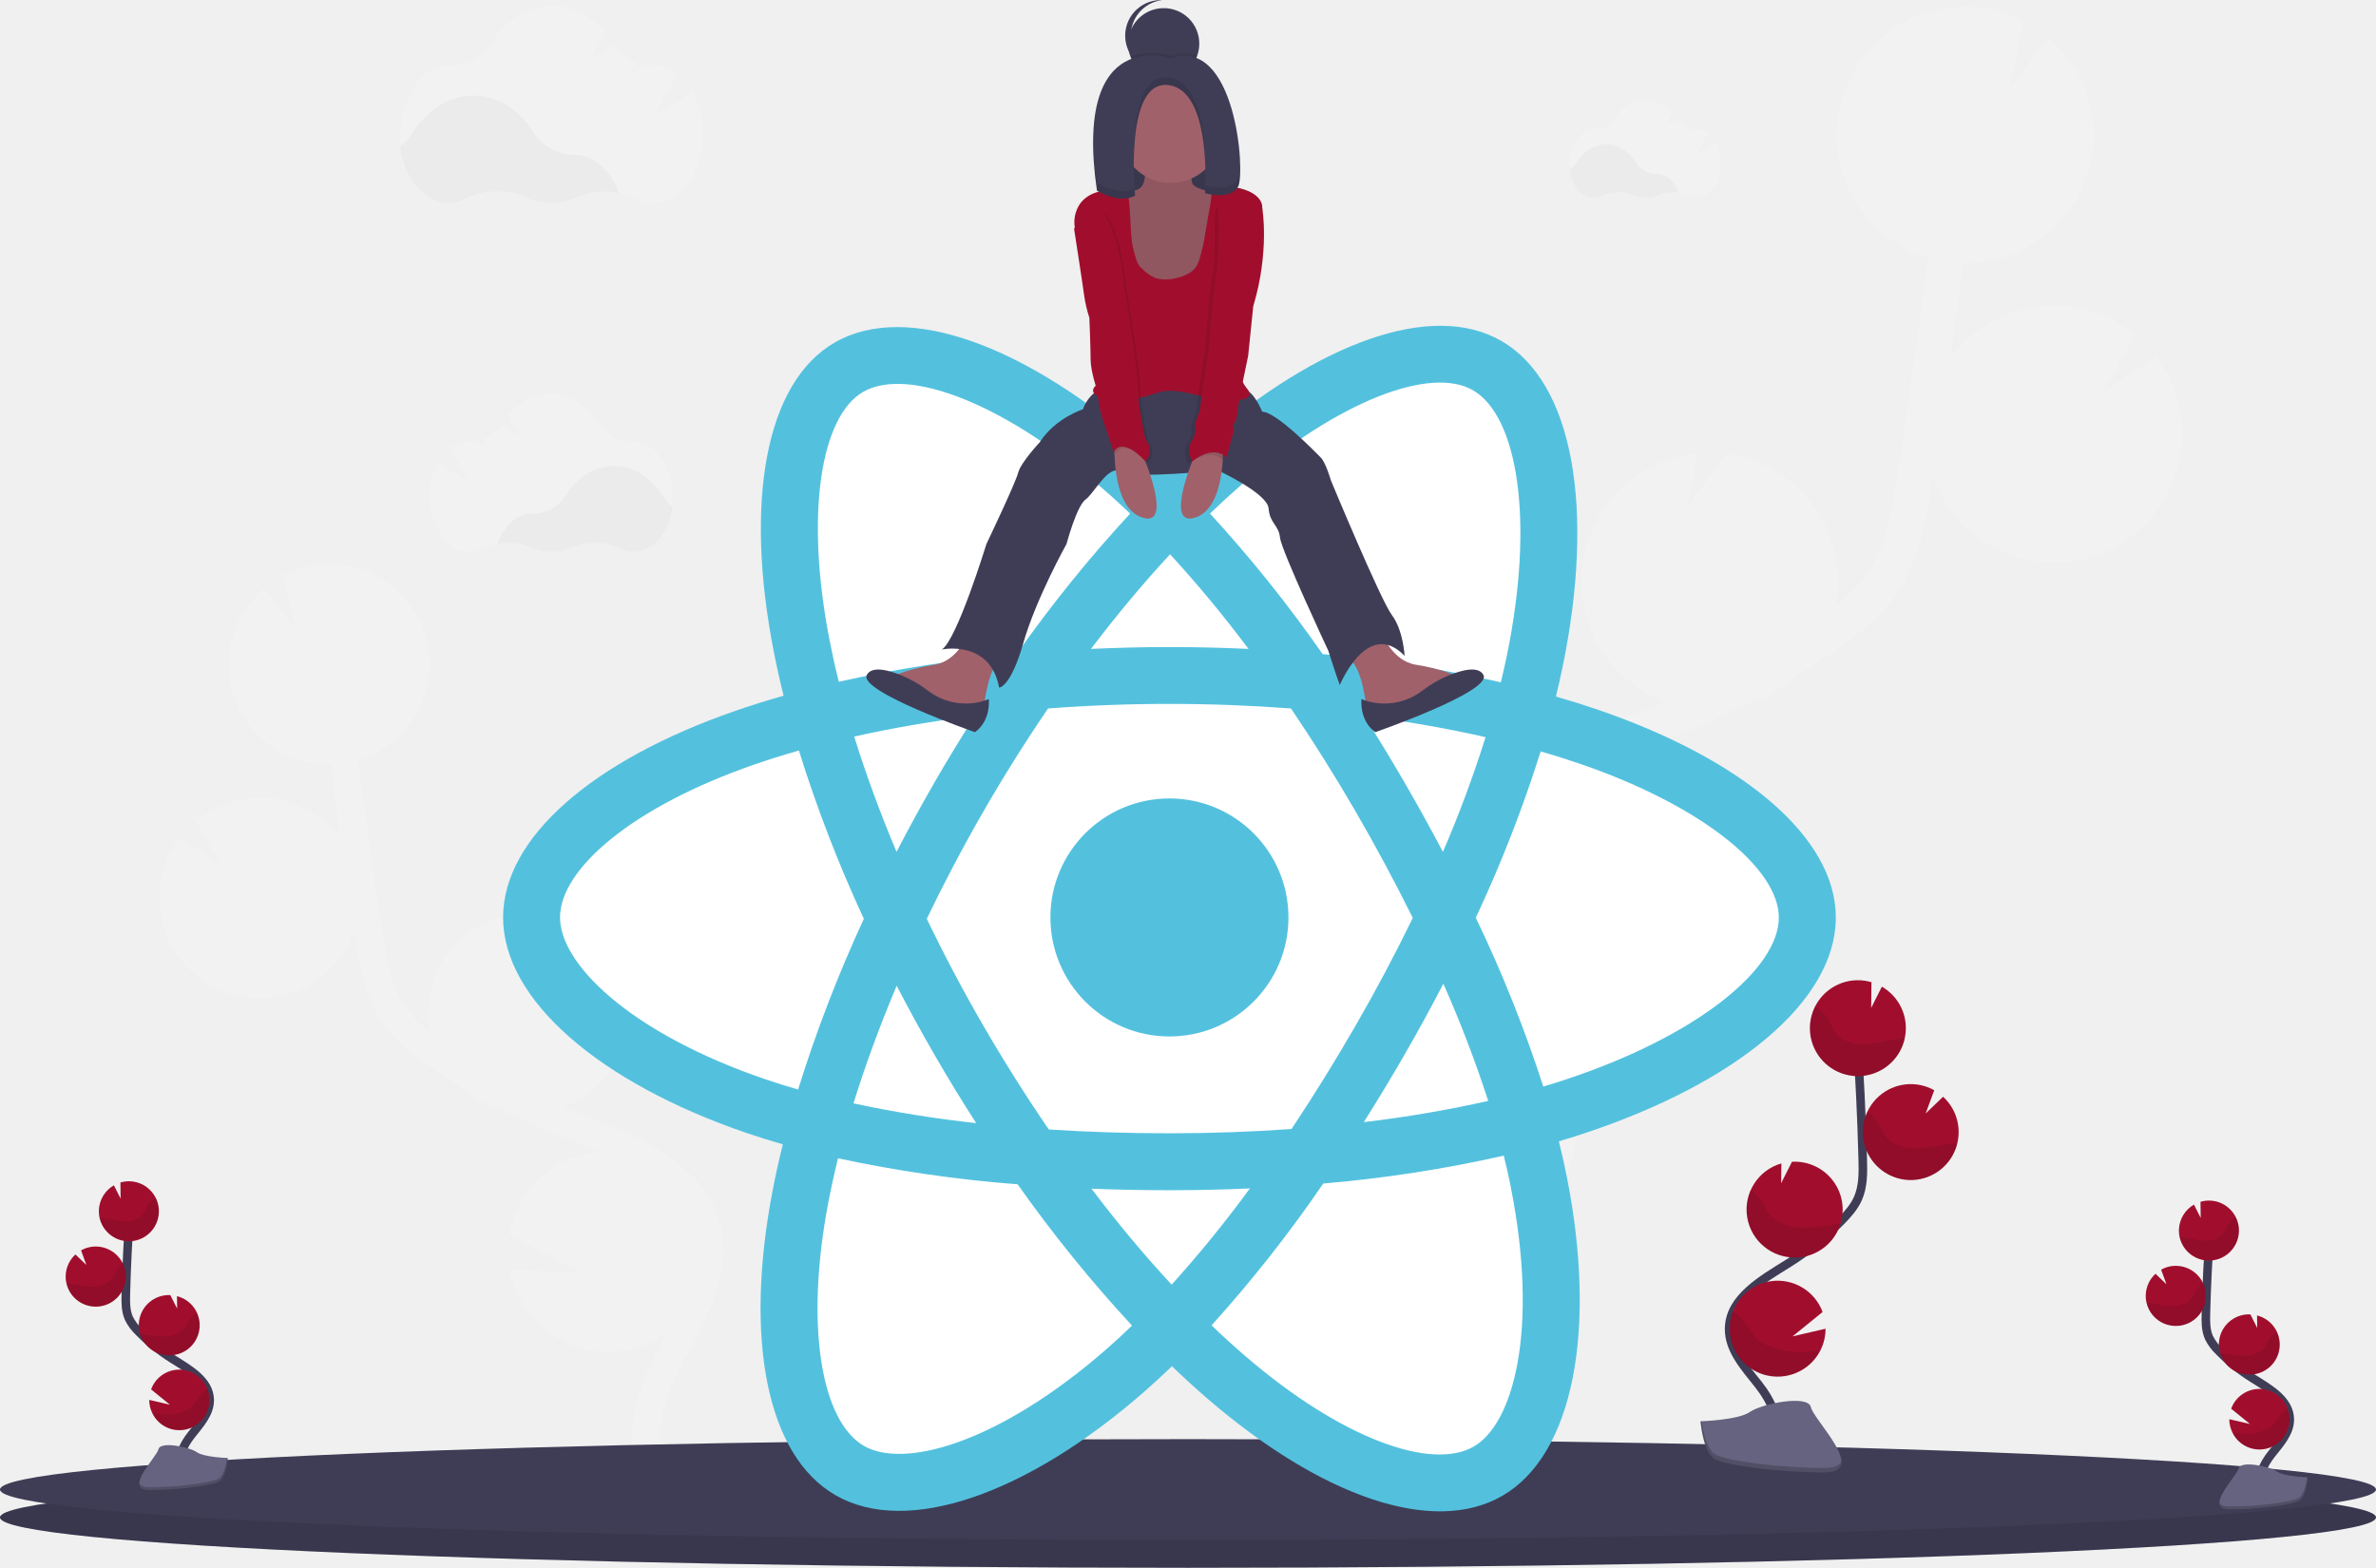
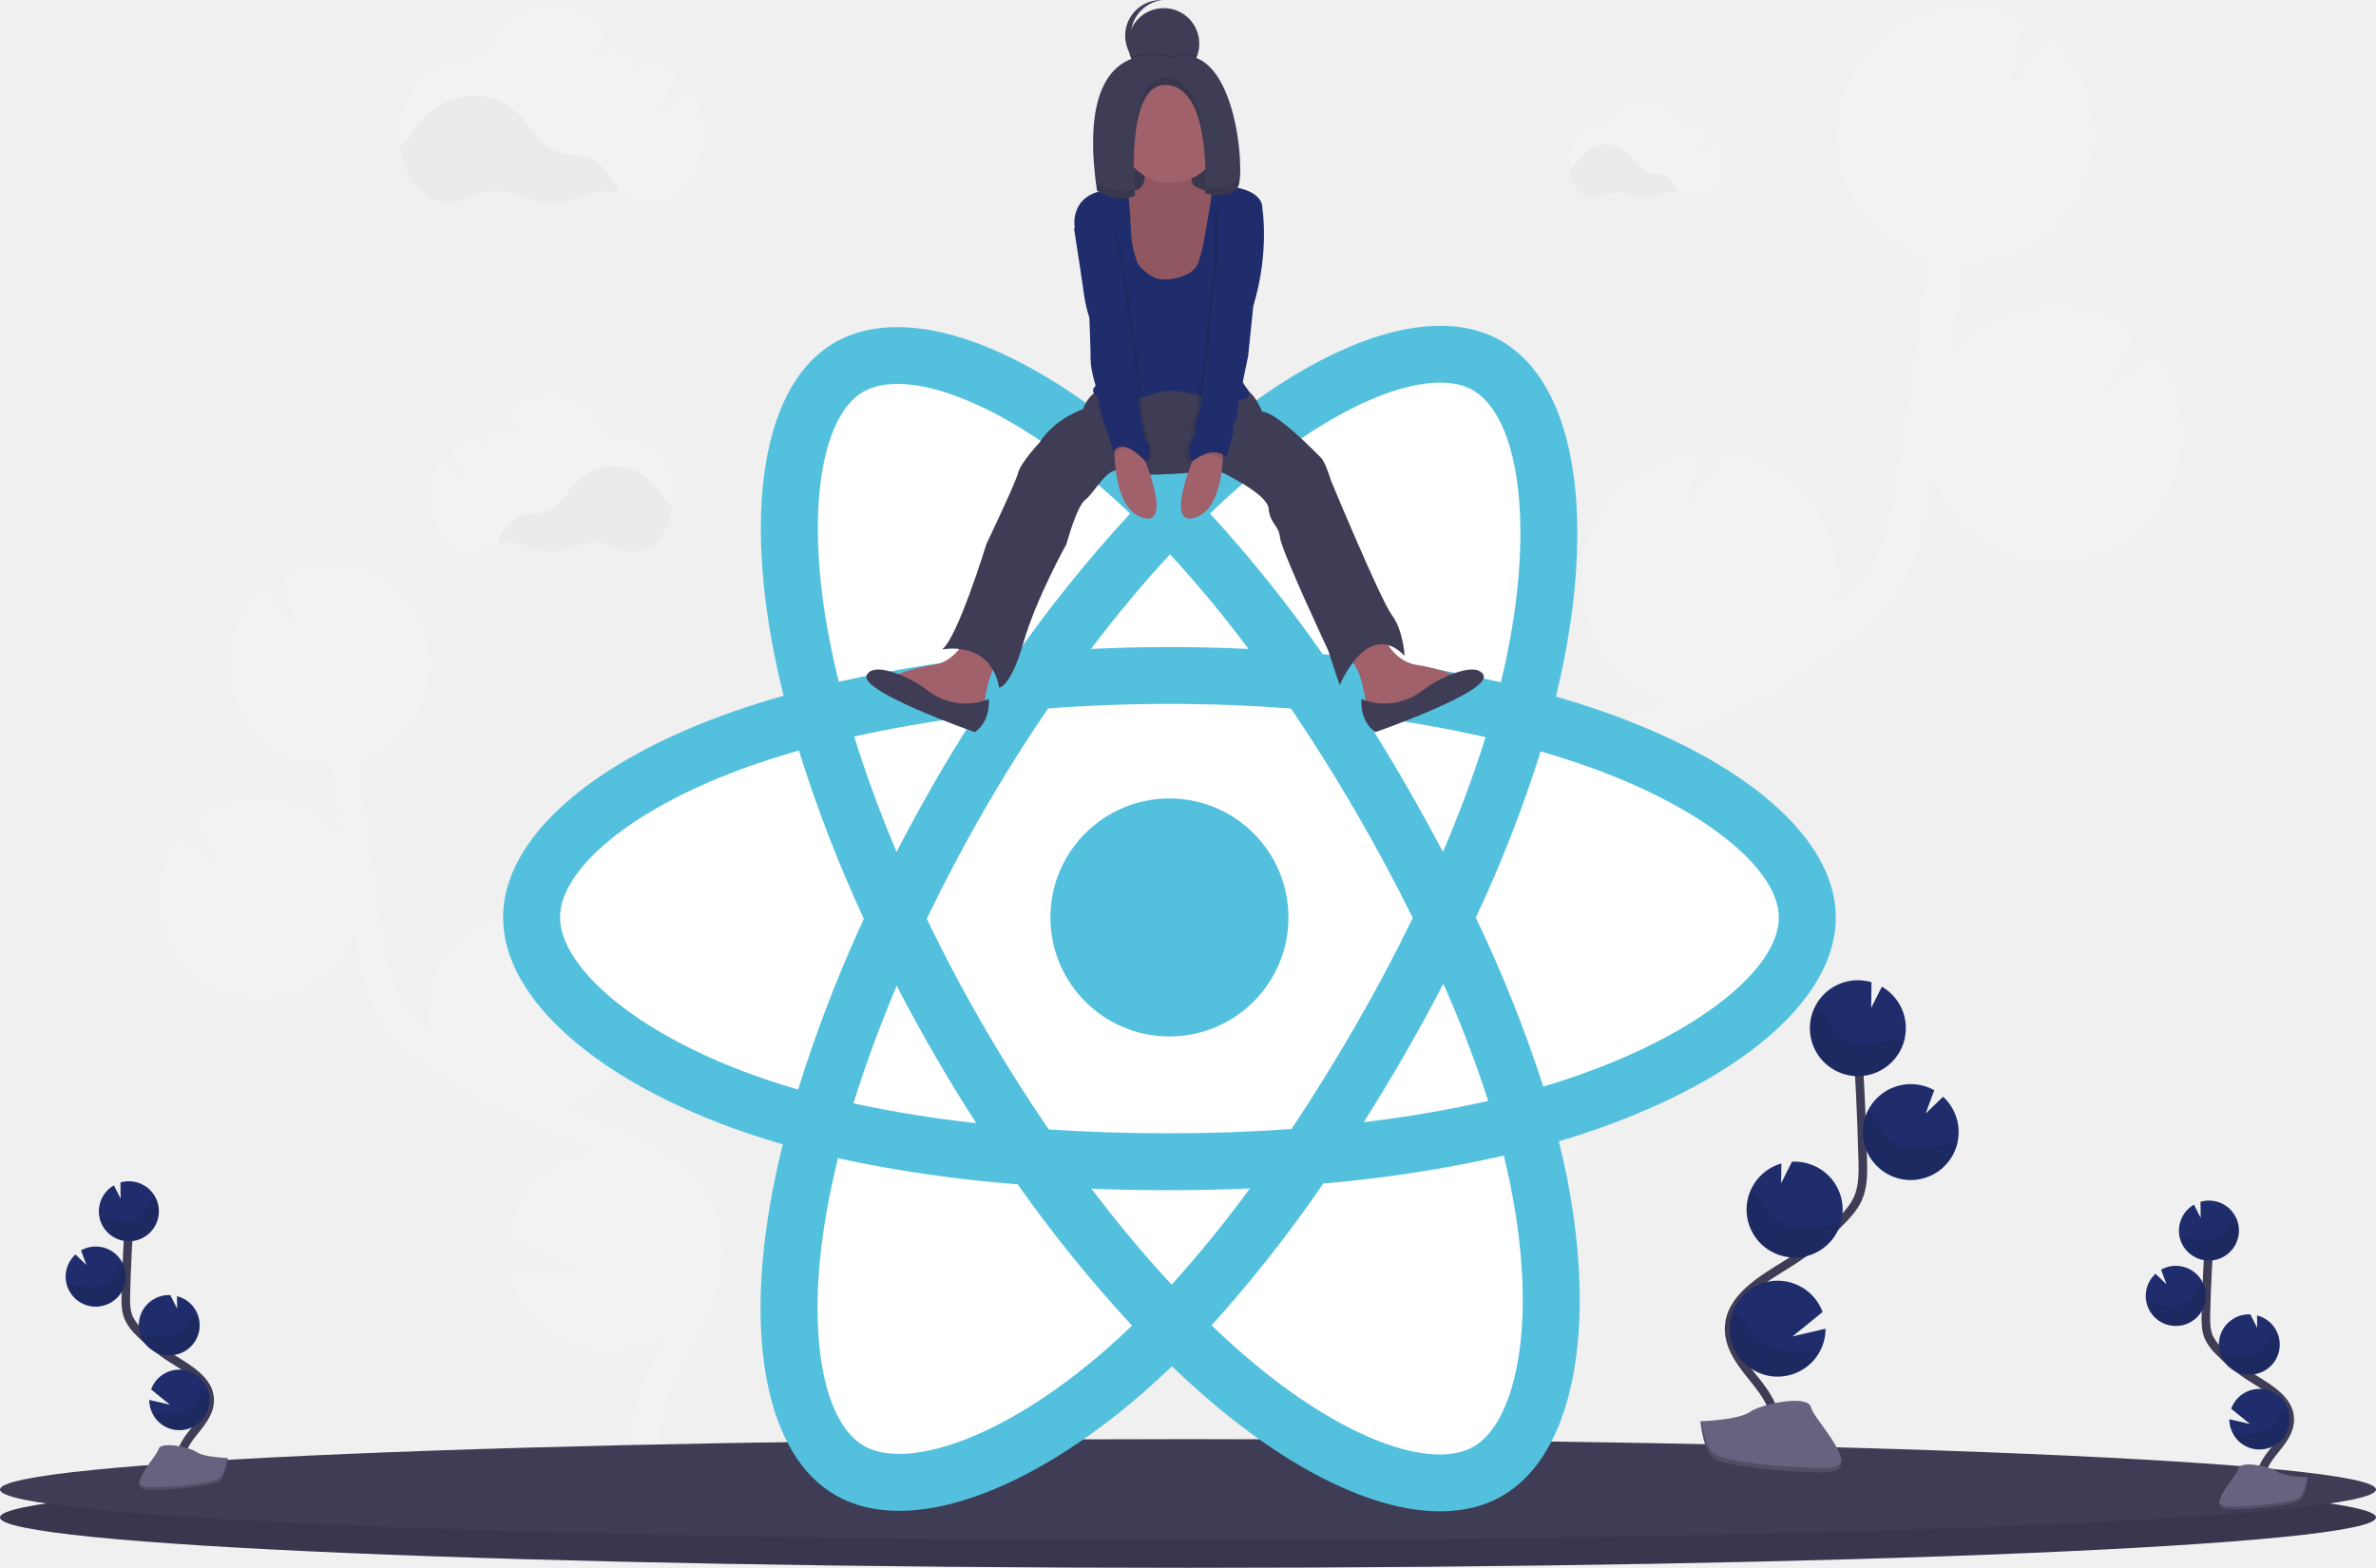
<svg xmlns="http://www.w3.org/2000/svg" id="a75d69e6-d07c-4db3-9c83-72b2470e5561" data-name="Layer 1" width="1108" height="731.18" viewBox="0 0 1108 731.18">
  <path d="M813.68,415.2l6.89-2.7c.66-.26,1.31-.54,2-.81a59.85,59.85,0,0,1,15.28-115.77l-4.8,24.2,18.22-23.92.16,0a59.87,59.87,0,0,1,51.16,67.45c-.15,1.13-.39,2.23-.6,3.34,5.61-4.43,10.87-9.32,14.81-15,8-11.54,10.71-25.76,13.47-43.17,5.47-34.48,10.4-69.34,14.84-104.18a59.83,59.83,0,0,1-42-65.36c.25-1.82.6-3.59,1-5.34.1-.44.2-.88.31-1.31.43-1.69.91-3.35,1.47-5,.09-.27.21-.52.3-.78.5-1.37,1-2.72,1.65-4,.22-.5.44-1,.67-1.47.69-1.43,1.42-2.83,2.22-4.19.27-.45.56-.88.83-1.33.62-1,1.27-2,1.94-2.93.36-.5.71-1,1.08-1.49l.27-.39,0,0a59.81,59.81,0,0,1,74.64-17l-6.24,31.49,18-23.64a59.5,59.5,0,0,1,16.32,68.62h.07c-.17.4-.38.78-.55,1.18-.33.74-.67,1.47-1,2.2-.46.93-1,1.84-1.45,2.74-.38.68-.75,1.36-1.16,2-.59,1-1.23,1.9-1.87,2.83-.38.54-.73,1.1-1.12,1.63-1,1.39-2.12,2.72-3.26,4-.4.45-.83.86-1.25,1.3-.81.86-1.62,1.71-2.48,2.52-.53.5-1.09,1-1.64,1.46-.79.7-1.6,1.38-2.43,2-.59.47-1.19.92-1.79,1.36-.87.63-1.75,1.22-2.64,1.81-.6.39-1.2.78-1.81,1.15-1,.61-2.05,1.17-3.1,1.72-.53.27-1,.57-1.59.83-1.58.77-3.2,1.48-4.85,2.11-.31.12-.64.21-.95.32-1.38.5-2.77,1-4.18,1.35-.61.17-1.23.31-1.85.46-1.15.28-2.31.54-3.48.76q-1,.18-2.07.33c-1.15.17-2.31.3-3.48.4-.69.06-1.37.12-2.07.16-1.26.06-2.53.07-3.8.06a2.08,2.08,0,0,0-.25,0q-2.82,22-5.92,44A59.82,59.82,0,0,1,1042,240.88l-15.68,26.58,25.21-16.59a59.68,59.68,0,0,1,11.5,44.16,58.76,58.76,0,0,1-4.5,15.94,59.83,59.83,0,0,1-111.19-4c-.23,1.48-.45,3-.68,4.46-2.44,15.35-5.47,34.46-16.23,50-7.29,10.56-17.33,18.36-27.09,25.22q-9.52,6.7-19.48,12.77a59.85,59.85,0,0,1-24.53,13.74q-16,8.19-32.69,14.81l-6.95,2.72c-6.25,2.44-12.65,4.94-19,7.6,1,.09,2,.17,3,.3a59.9,59.9,0,0,1,50.86,49.05l-42.31,23.11,42.18-1.89A59.16,59.16,0,0,1,843,534.54a59.87,59.87,0,0,1-82.7,11.74l2.1,3.91c1.4,2.58,2.78,5.15,4.12,7.7,18.33,34.74,19.66,64.74,3.75,84.49l-13-10.45c15.49-19.22,3.2-49.77-5.5-66.27-1.32-2.5-2.68-5-4-7.56C736,536.27,722.65,511.53,728,485.2,736,445.5,779.05,428.7,813.68,415.2Z" transform="translate(-46 -84.41)" fill="#f2f2f2" />
  <path d="M315.6,603.42l-5.38-2.11c-.52-.2-1-.43-1.54-.63a46.75,46.75,0,0,0-11.94-90.42l3.75,18.9-14.22-18.68h-.13a46.76,46.76,0,0,0-40,52.68c.12.89.31,1.74.47,2.61a55.84,55.84,0,0,1-11.56-11.73c-6.23-9-8.37-20.12-10.53-33.71C220.29,493.4,216.45,466.18,213,439a46.72,46.72,0,0,0,32.77-51.05c-.2-1.42-.47-2.8-.79-4.17l-.24-1c-.34-1.32-.71-2.62-1.15-3.88-.07-.21-.16-.41-.24-.61-.39-1.07-.82-2.12-1.28-3.15-.18-.38-.35-.77-.53-1.15-.54-1.11-1.11-2.2-1.73-3.26-.21-.36-.44-.7-.65-1-.49-.78-1-1.55-1.52-2.29-.28-.39-.55-.79-.84-1.17l-.21-.3h0a46.76,46.76,0,0,0-58.29-13.32l4.88,24.6-14.07-18.46a46.48,46.48,0,0,0-12.75,53.59h-.05c.13.31.29.61.43.92.26.58.52,1.15.8,1.72q.54,1.08,1.14,2.13c.29.54.58,1.07.9,1.59.46.75,1,1.48,1.46,2.21.3.42.57.86.88,1.27.8,1.08,1.65,2.12,2.54,3.13.31.35.65.67,1,1,.63.67,1.27,1.33,1.94,2,.41.4.85.77,1.28,1.14q.93.83,1.89,1.59c.46.36.93.71,1.4,1.06.68.49,1.37,1,2.06,1.41.47.31.94.61,1.42.9.79.48,1.6.91,2.42,1.34.42.22.82.45,1.24.66,1.24.6,2.5,1.15,3.79,1.64.24.1.5.16.74.25,1.07.39,2.16.75,3.27,1.06.47.13,1,.24,1.44.35.9.22,1.8.43,2.72.6l1.61.26c.9.13,1.81.23,2.72.31.54.05,1.07.09,1.62.12,1,.05,2,.06,3,.05h.19q2.2,17.22,4.62,34.41a46.71,46.71,0,0,0-67.48-8.14L149.49,488l-19.68-12.95a46.57,46.57,0,0,0-9,34.49A45.8,45.8,0,0,0,124.34,522a46.73,46.73,0,0,0,86.84-3.12c.18,1.15.35,2.32.53,3.48,1.9,12,4.27,26.92,12.67,39.08,5.7,8.24,13.54,14.33,21.16,19.69q7.44,5.24,15.21,10a46.88,46.88,0,0,0,19.16,10.74c8.32,4.26,16.84,8.14,25.54,11.56l5.42,2.13c4.88,1.9,9.88,3.85,14.81,5.93-.78.07-1.57.13-2.36.24A46.77,46.77,0,0,0,283.6,660l33,18-32.94-1.47a46.78,46.78,0,0,0,73.57,29.2c-.55,1-1.09,2-1.64,3.05-1.09,2-2.17,4-3.22,6-14.31,27.13-15.35,50.57-2.92,66l10.13-8.16c-12.1-15-2.5-38.87,4.3-51.76,1-1.95,2.09-3.92,3.16-5.9,9.19-17,19.61-36.37,15.46-56.94C376.29,627.08,342.64,614,315.6,603.42Z" transform="translate(-46 -84.41)" fill="#f2f2f2" />
  <ellipse cx="554" cy="707.68" rx="554" ry="23.5" fill="#3f3d56" />
  <ellipse cx="554" cy="707.68" rx="554" ry="23.5" opacity="0.1" />
  <ellipse cx="554" cy="694.68" rx="554" ry="23.5" fill="#3f3d56" />
  <path d="M131,770.73c-3-5.51.4-12.26,4.28-17.18s8.61-10,8.51-16.29c-.14-9-9.7-14.31-17.33-19.08a84.78,84.78,0,0,1-15.56-12.51,23,23,0,0,1-4.78-6.4c-1.58-3.52-1.53-7.52-1.43-11.38q.5-19.26,1.9-38.48" transform="translate(-46 -84.41)" fill="none" stroke="#3f3d56" stroke-miterlimit="10" stroke-width="4" />
-   <path d="M92.11,648.7a14,14,0,0,1,7-11.49l3.14,6.21-.09-7.52a13.86,13.86,0,0,1,4.62-.56A14,14,0,1,1,92.11,648.7Z" transform="translate(-46 -84.41)" fill="#a10e2d" />
-   <path d="M117.14,743.7a14,14,0,0,0,26.5-5.76,13.82,13.82,0,0,0-.91-5.69,14,14,0,0,0-26.27.15l8.77,7.13-9.64-2.24A13.89,13.89,0,0,0,117.14,743.7Z" transform="translate(-46 -84.41)" fill="#a10e2d" />
-   <path d="M124.07,716.45a14,14,0,0,0,4.46-27.54l.07,5.79-3.18-6.29h0a14,14,0,0,0-1.31,28.05Z" transform="translate(-46 -84.41)" fill="#a10e2d" />
-   <path d="M90,693.78a14,14,0,0,0,1.32-28,13.88,13.88,0,0,0-7.52,1.78l2.48,6.8-5.11-4.9a14,14,0,0,0-4.53,9.69A13.33,13.33,0,0,0,77,683,14,14,0,0,0,90,693.78Z" transform="translate(-46 -84.41)" fill="#a10e2d" />
+   <path d="M92.11,648.7a14,14,0,0,1,7-11.49l3.14,6.21-.09-7.52a13.86,13.86,0,0,1,4.62-.56A14,14,0,1,1,92.11,648.7Z" transform="translate(-46 -84.41)" fill="#202d6c" />
+   <path d="M117.14,743.7a14,14,0,0,0,26.5-5.76,13.82,13.82,0,0,0-.91-5.69,14,14,0,0,0-26.27.15l8.77,7.13-9.64-2.24A13.89,13.89,0,0,0,117.14,743.7Z" transform="translate(-46 -84.41)" fill="#202d6c" />
+   <path d="M124.07,716.45a14,14,0,0,0,4.46-27.54l.07,5.79-3.18-6.29h0a14,14,0,0,0-1.31,28.05Z" transform="translate(-46 -84.41)" fill="#202d6c" />
+   <path d="M90,693.78a14,14,0,0,0,1.32-28,13.88,13.88,0,0,0-7.52,1.78l2.48,6.8-5.11-4.9a14,14,0,0,0-4.53,9.69A13.33,13.33,0,0,0,77,683,14,14,0,0,0,90,693.78Z" transform="translate(-46 -84.41)" fill="#202d6c" />
  <path d="M94,652.44c3.24.36,6.39,1.37,9.64,1.57s6.82-.58,8.88-3.1c1.11-1.37,1.66-3.09,2.59-4.57a10.08,10.08,0,0,1,3.54-3.33,14,14,0,1,1-26.24,9.32C92.94,652.35,93.47,652.39,94,652.44Z" transform="translate(-46 -84.41)" opacity="0.1" />
  <path d="M90,693.78a14,14,0,0,0,13.35-20,10.4,10.4,0,0,0-2.82,2.83c-1,1.51-1.61,3.25-2.78,4.64-2.19,2.57-5.92,3.41-9.31,3.25s-6.66-1.11-10-1.42c-.47,0-.94-.08-1.41-.09A14,14,0,0,0,90,693.78Z" transform="translate(-46 -84.41)" opacity="0.1" />
  <path d="M124.07,716.45a14,14,0,0,0,13.47-19.76,11.36,11.36,0,0,0-3,2.85c-1.09,1.54-1.77,3.31-3,4.73-2.36,2.64-6.34,3.57-9.93,3.48s-6.82-.93-10.28-1.19A14,14,0,0,0,124.07,716.45Z" transform="translate(-46 -84.41)" opacity="0.1" />
  <path d="M117.14,743.7a14,14,0,0,0,26.5-5.76,13.82,13.82,0,0,0-.91-5.69,14,14,0,0,0-3.08,2.74c-1.34,1.63-2.21,3.47-3.76,5-2.87,2.82-7.5,4-11.62,4.09A62.35,62.35,0,0,1,117.14,743.7Z" transform="translate(-46 -84.41)" opacity="0.1" />
  <path d="M152.19,764.39s-11.08-.34-14.41-2.72-17-5.22-17.87-1.4-16.65,19-4.14,19.06,29.06-2,32.39-4S152.19,764.39,152.19,764.39Z" transform="translate(-46 -84.41)" fill="#656380" />
  <path d="M115.54,778c12.51.1,29.06-2,32.4-4,2.53-1.54,3.54-7.09,3.88-9.65l.37,0s-.7,8.93-4,11-19.89,4.08-32.39,4c-3.61,0-4.86-1.31-4.79-3.22C111.48,777.26,112.86,778,115.54,778Z" transform="translate(-46 -84.41)" opacity="0.2" />
  <path d="M1101,779.73c-3-5.51.4-12.26,4.28-17.18s8.61-10,8.51-16.29c-.14-9-9.7-14.31-17.33-19.08a84.78,84.78,0,0,1-15.56-12.51,23,23,0,0,1-4.78-6.4c-1.58-3.52-1.53-7.52-1.43-11.38q.49-19.26,1.9-38.48" transform="translate(-46 -84.41)" fill="none" stroke="#3f3d56" stroke-miterlimit="10" stroke-width="4" />
-   <path d="M1062.11,657.7a14,14,0,0,1,7-11.49l3.14,6.21-.09-7.52a13.86,13.86,0,0,1,4.62-.56,14,14,0,1,1-14.68,13.36Z" transform="translate(-46 -84.41)" fill="#a10e2d" />
-   <path d="M1087.14,752.7a14,14,0,0,0,26.5-5.76,13.82,13.82,0,0,0-.91-5.69,14,14,0,0,0-26.27.15l8.77,7.13-9.64-2.24A13.89,13.89,0,0,0,1087.14,752.7Z" transform="translate(-46 -84.41)" fill="#a10e2d" />
-   <path d="M1094.07,725.45a14,14,0,0,0,4.46-27.54l.07,5.79-3.18-6.29h0a14,14,0,0,0-1.31,28.05Z" transform="translate(-46 -84.41)" fill="#a10e2d" />
-   <path d="M1060,702.78a14,14,0,0,0,1.32-28,13.88,13.88,0,0,0-7.52,1.78l2.48,6.8-5.11-4.9a14,14,0,0,0-4.53,9.69A13.33,13.33,0,0,0,1047,692,14,14,0,0,0,1060,702.78Z" transform="translate(-46 -84.41)" fill="#a10e2d" />
+   <path d="M1062.11,657.7a14,14,0,0,1,7-11.49l3.14,6.21-.09-7.52a13.86,13.86,0,0,1,4.62-.56,14,14,0,1,1-14.68,13.36Z" transform="translate(-46 -84.41)" fill="#202d6c" />
+   <path d="M1087.14,752.7a14,14,0,0,0,26.5-5.76,13.82,13.82,0,0,0-.91-5.69,14,14,0,0,0-26.27.15l8.77,7.13-9.64-2.24A13.89,13.89,0,0,0,1087.14,752.7Z" transform="translate(-46 -84.41)" fill="#202d6c" />
+   <path d="M1094.07,725.45a14,14,0,0,0,4.46-27.54l.07,5.79-3.18-6.29h0a14,14,0,0,0-1.31,28.05Z" transform="translate(-46 -84.41)" fill="#202d6c" />
+   <path d="M1060,702.78a14,14,0,0,0,1.32-28,13.88,13.88,0,0,0-7.52,1.78l2.48,6.8-5.11-4.9a14,14,0,0,0-4.53,9.69A13.33,13.33,0,0,0,1047,692,14,14,0,0,0,1060,702.78Z" transform="translate(-46 -84.41)" fill="#202d6c" />
  <path d="M1064,661.44c3.24.36,6.39,1.37,9.64,1.57s6.82-.58,8.88-3.1c1.11-1.37,1.66-3.09,2.59-4.57a10.08,10.08,0,0,1,3.54-3.33,14,14,0,1,1-26.24,9.32C1062.94,661.35,1063.47,661.39,1064,661.44Z" transform="translate(-46 -84.41)" opacity="0.1" />
  <path d="M1060,702.78a14,14,0,0,0,13.35-20,10.4,10.4,0,0,0-2.82,2.83c-1,1.51-1.61,3.25-2.78,4.64-2.19,2.57-5.92,3.41-9.31,3.25s-6.66-1.11-10-1.42c-.47,0-.94-.08-1.41-.09A14,14,0,0,0,1060,702.78Z" transform="translate(-46 -84.41)" opacity="0.1" />
  <path d="M1094.07,725.45a14,14,0,0,0,13.47-19.76,11.36,11.36,0,0,0-3,2.85c-1.09,1.54-1.77,3.31-3,4.73-2.36,2.64-6.34,3.57-9.93,3.48s-6.82-.93-10.28-1.19A14,14,0,0,0,1094.07,725.45Z" transform="translate(-46 -84.41)" opacity="0.1" />
  <path d="M1087.14,752.7a14,14,0,0,0,26.5-5.76,13.82,13.82,0,0,0-.91-5.69,14,14,0,0,0-3.08,2.74c-1.34,1.63-2.21,3.47-3.76,5-2.87,2.82-7.5,4-11.62,4.09A62.35,62.35,0,0,1,1087.14,752.7Z" transform="translate(-46 -84.41)" opacity="0.1" />
  <path d="M1122.19,773.39s-11.08-.34-14.41-2.72-17-5.22-17.87-1.4-16.65,19-4.14,19.06,29.06-2,32.39-4S1122.19,773.39,1122.19,773.39Z" transform="translate(-46 -84.41)" fill="#656380" />
  <path d="M1085.54,787c12.51.1,29.06-2,32.4-4,2.53-1.54,3.54-7.09,3.88-9.65l.37,0s-.7,8.93-4,11-19.89,4.08-32.39,4c-3.61,0-4.86-1.31-4.79-3.22C1081.48,786.26,1082.86,787,1085.54,787Z" transform="translate(-46 -84.41)" opacity="0.2" />
  <path d="M791.57,415.56q-9.92-3.4-20-6.3,1.66-6.79,3.09-13.65c15.14-73.51,5.24-132.73-28.57-152.22-32.42-18.7-85.44.8-139,47.39q-7.92,6.92-15.47,14.2-5.07-4.85-10.3-9.51C525.21,245.64,469,224.65,435.18,244.2c-32.39,18.75-42,74.42-28.35,144.09q2,10.35,4.59,20.58c-7.95,2.26-15.64,4.67-23,7.24C322.63,439,280.61,475,280.61,512.29c0,38.51,45.11,77.14,113.64,100.56q8.34,2.83,16.8,5.26-2.74,11-4.88,22.18c-13,68.46-2.84,122.82,29.46,141.45C469,801,525,781.2,579.52,733.54c4.31-3.77,8.63-7.77,13-11.95q8.18,7.89,16.79,15.32c52.82,45.45,105,63.81,137.26,45.12,33.33-19.29,44.16-77.69,30.1-148.73q-1.6-8.14-3.73-16.61,5.91-1.74,11.56-3.61c71.24-23.6,117.6-61.76,117.6-100.79,0-37.43-43.38-73.62-110.5-96.73Z" transform="translate(-46 -84.41)" fill="#53c1de" />
  <path d="M776.12,587.88c-3.4,1.13-6.88,2.21-10.44,3.27a621.6,621.6,0,0,0-31.47-78.73,623.06,623.06,0,0,0,30.25-77.58c6.35,1.84,12.53,3.78,18.47,5.83,57.51,19.79,92.59,49.06,92.59,71.62,0,24-37.89,55.21-99.4,75.59ZM750.6,638.46c6.22,31.41,7.1,59.81,3,82-3.7,19.95-11.14,33.25-20.34,38.58-19.59,11.33-61.47-3.4-106.64-42.27q-7.77-6.69-15.63-14.25a624.23,624.23,0,0,0,52.09-66.14,620.2,620.2,0,0,0,84.17-13q1.9,7.68,3.37,15ZM492.48,757.1c-19.14,6.76-34.38,6.95-43.59,1.64-19.6-11.31-27.75-55-16.63-113.5q2-10.37,4.53-20.63a625.79,625.79,0,0,0,83.75,12.13,645.09,645.09,0,0,0,53.35,65.9q-5.79,5.61-11.84,10.91c-24.11,21.08-48.28,36-69.57,43.55ZM402.84,587.73c-30.31-10.36-55.33-23.82-72.49-38.5-15.41-13.2-23.19-26.31-23.19-36.94,0-22.63,33.74-51.5,90-71.11q10.6-3.69,21.39-6.73a637.08,637.08,0,0,0,30.29,78.48,646.29,646.29,0,0,0-30.66,79.6Q410.44,590.32,402.84,587.73Zm30.05-204.54c-11.68-59.69-3.93-104.72,15.59-116,20.79-12,66.76,5.12,115.22,48.15,3.1,2.75,6.21,5.63,9.32,8.6a635.89,635.89,0,0,0-52.93,65.52,648.42,648.42,0,0,0-82.93,12.89q-2.39-9.52-4.27-19.15ZM701,449.38q-9.11-15.74-18.89-31.08c19.83,2.51,38.82,5.83,56.66,9.91a565.54,565.54,0,0,1-19.89,53.51q-8.61-16.35-17.88-32.34ZM591.64,342.91a569.3,569.3,0,0,1,36.57,44.14q-36.71-1.73-73.45,0c12.07-15.92,24.44-30.72,36.88-44.13Zm-110,106.65q-9.15,15.87-17.55,32.14c-7.73-18.33-14.34-36.36-19.74-53.77,17.73-4,36.64-7.21,56.34-9.68Q490.77,433.69,481.62,449.56Zm19.61,158.65A564.64,564.64,0,0,1,444,599c5.49-17.71,12.25-36.13,20.15-54.86q8.43,16.29,17.61,32.16Q491.1,592.49,501.23,608.21Zm91.14,75.33C579.79,670,567.24,655,555,638.79q17.85.71,36.36.71,19,0,37.51-.84A563.94,563.94,0,0,1,592.37,683.54ZM719.08,543.19A562.82,562.82,0,0,1,740,597.85a561.35,561.35,0,0,1-58,9.89q9.85-15.63,19.08-31.63,9.38-16.26,18-32.92Zm-41,19.66q-14.12,24.52-29.81,48.1c-18.44,1.32-37.49,2-56.91,2s-38.15-.6-56.27-1.78Q519,587.67,504.7,563t-26.51-50.08q12.27-25.53,26.43-50.1h0q14.14-24.56,30.13-48c18.49-1.4,37.43-2.13,56.59-2.13s38.22.74,56.69,2.14q15.81,23.37,30,47.81t26.79,49.87q-12.45,25.62-26.71,50.3Zm54.77-296.46c20.81,12,28.9,60.4,15.83,123.87q-1.29,6.19-2.8,12.35a635.74,635.74,0,0,0-83.09-13.13,625.16,625.16,0,0,0-52.53-65.56q7-6.74,14.29-13.11c45.88-39.93,88.76-55.69,108.3-44.42Z" transform="translate(-46 -84.41)" fill="#fff" />
  <path d="M591.34,456.79a55.5,55.5,0,1,1-55.5,55.5,55.49,55.49,0,0,1,55.5-55.5" transform="translate(-46 -84.41)" fill="#53c1de" />
  <path d="M605.26,104.81a16.6,16.6,0,1,1-16.6-16.6A16.52,16.52,0,0,1,605.26,104.81Z" transform="translate(-46 -84.41)" fill="#3f3d56" />
  <path d="M575.4,109a16.62,16.62,0,0,1,12.49-24.54,16.6,16.6,0,1,0,1.41,33.07A16.6,16.6,0,0,1,575.4,109Z" transform="translate(-46 -84.41)" fill="#3f3d56" />
  <rect x="521.91" y="43.52" width="44.47" height="69.37" fill="#3f3d56" />
  <rect x="521.91" y="43.52" width="44.47" height="69.37" opacity="0.1" />
  <path d="M497.66,379.61s-4.75,13.05-16,14.83-17.79,4.74-17.79,4.74l26.68,17.19,14.23-1.78s1.78-18.38,7.71-22.53S497.66,379.61,497.66,379.61Z" transform="translate(-46 -84.41)" fill="#a0616a" />
  <path d="M690.34,379.61s4.75,13.05,16,14.83,17.79,4.74,17.79,4.74l-26.68,17.19-14.23-1.78s-1.78-18.38-7.71-22.53S690.34,379.61,690.34,379.61Z" transform="translate(-46 -84.41)" fill="#a0616a" />
  <path d="M560.5,264.59s-7.11,3.56-9.48,10.68c0,0-13,4.15-20.16,15.41,0,0-8.9,9.49-10.08,14.23S506,338.11,506,338.11s-13.64,44.47-20.75,49.21c0,0,22.53-4.74,26.68,17.79,0,0,5.33,0,11.26-20.75s20.16-46.25,20.16-46.25,4.74-17.78,8.89-20.75,10.67-16.6,16.6-13,45.06-.6,45.06-.6S637,314.4,637.58,321.51s4.74,7.71,5.33,13.64,22.53,52.76,22.53,52.76,4.15,13,5.34,16c0,0,13-31.42,30.24-13.63,0,0-.6-11.86-5.93-19s-28.46-62.84-28.46-62.84-2.37-8.3-4.74-10.67-20.76-21.35-27.28-21.35c0,0-3.55-8.89-7.7-10.08Z" transform="translate(-46 -84.41)" fill="#3f3d56" />
  <path d="M507.14,410.44a28.89,28.89,0,0,1-28.22-3.79,56.37,56.37,0,0,0-12.59-7.3c-6.29-2.54-13.81-4.42-16.1-.17-4.15,7.71,50.39,26.68,50.39,26.68S507.74,421.71,507.14,410.44Z" transform="translate(-46 -84.41)" fill="#3f3d56" />
  <path d="M680.86,410.44a28.89,28.89,0,0,0,28.22-3.79,56.37,56.37,0,0,1,12.59-7.3c6.29-2.54,13.81-4.42,16.1-.17,4.15,7.71-50.39,26.68-50.39,26.68S680.26,421.71,680.86,410.44Z" transform="translate(-46 -84.41)" fill="#3f3d56" />
  <path d="M579.88,167.08c-.22,2.06-.9,4.29-2.66,5.38-1.44.9-3.26.83-4.92,1.17a11.46,11.46,0,0,0-7.82,6.77,17.51,17.51,0,0,0-.75,10.55,39.22,39.22,0,0,0,1.52,5.06c1.74,4.92,3.84,9.8,7.09,13.89a59,59,0,0,0,9.3,8.77c2.11,1.72,4.29,3.47,6.89,4.28a21.75,21.75,0,0,0,5.4.72c2.25.1,4.65.17,6.6-.95,3-1.73,3.89-5.55,5.52-8.62,1.38-2.6,3.44-4.81,4.73-7.46a29.49,29.49,0,0,0,2-6.52l2.77-12.3c1-4.47,1.92-9.51-.59-13.34a2.28,2.28,0,0,0-.74-.77,2.79,2.79,0,0,0-1.52-.15,16.44,16.44,0,0,1-9.15-2.09,3.93,3.93,0,0,1-1.15-.9,4.72,4.72,0,0,1-.7-2.12,22.2,22.2,0,0,0-1.28-4.45,3,3,0,0,0-.87-1.34,3.15,3.15,0,0,0-1.41-.47,114.47,114.47,0,0,0-12.93-1.35c-1.42-.07-3.56-.64-4.54.62S580,165.58,579.88,167.08Z" transform="translate(-46 -84.41)" fill="#a0616a" />
  <path d="M579.88,167.08c-.22,2.06-.9,4.29-2.66,5.38-1.44.9-3.26.83-4.92,1.17a11.46,11.46,0,0,0-7.82,6.77,17.51,17.51,0,0,0-.75,10.55,39.22,39.22,0,0,0,1.52,5.06c1.74,4.92,3.84,9.8,7.09,13.89a59,59,0,0,0,9.3,8.77c2.11,1.72,4.29,3.47,6.89,4.28a21.75,21.75,0,0,0,5.4.72c2.25.1,4.65.17,6.6-.95,3-1.73,3.89-5.55,5.52-8.62,1.38-2.6,3.44-4.81,4.73-7.46a29.49,29.49,0,0,0,2-6.52l2.77-12.3c1-4.47,1.92-9.51-.59-13.34a2.28,2.28,0,0,0-.74-.77,2.79,2.79,0,0,0-1.52-.15,16.44,16.44,0,0,1-9.15-2.09,3.93,3.93,0,0,1-1.15-.9,4.72,4.72,0,0,1-.7-2.12,22.2,22.2,0,0,0-1.28-4.45,3,3,0,0,0-.87-1.34,3.15,3.15,0,0,0-1.41-.47,114.47,114.47,0,0,0-12.93-1.35c-1.42-.07-3.56-.64-4.54.62S580,165.58,579.88,167.08Z" transform="translate(-46 -84.41)" opacity="0.1" />
-   <path d="M571.85,174.15a26.93,26.93,0,0,0-7.13-1.12c-5.72-.14-11.84,1.83-15.14,6.5A15.34,15.34,0,0,0,547.29,191a23.57,23.57,0,0,0,5.2,10.66,32,32,0,0,1,4,5.24c1.58,3,1.63,6.59,2.06,10,1,8.12,4.46,15.75,5.83,23.82s.19,17.42-6.18,22.55c-1.07.86-2.37,1.77-2.46,3.14-.14,2.19,2.71,3.12,4.9,3.33,6.55.62,13.27,1.23,19.63-.46,2.63-.7,5.17-1.79,7.85-2.29,6.8-1.27,13.64,1.34,20.45,2.59a90.61,90.61,0,0,0,14.91,1.21,7.94,7.94,0,0,0,3.43-.45,2.75,2.75,0,0,0,1.74-2.74,4.76,4.76,0,0,0-1.18-2c-3.44-4.25-4.49-9.9-5.43-15.29l-3.15-18.11c-1.69-9.68-3.26-20.2,1.32-28.89,3.29-6.25,9.36-10.65,12.83-16.8a9.84,9.84,0,0,0,1.55-6.28c-.52-3.09-3.31-5.3-6.17-6.59A23.21,23.21,0,0,0,611,173c.1,4.33-1,8.71-1.71,13l-1.21,7a88.83,88.83,0,0,1-2.71,12.2,12.85,12.85,0,0,1-2.17,4.42,11.43,11.43,0,0,1-3.83,2.79,22.83,22.83,0,0,1-10.14,2.32,13.54,13.54,0,0,1-4.48-.69,19,19,0,0,1-6.17-4.34,10.11,10.11,0,0,1-1.63-1.77,9.93,9.93,0,0,1-1.11-2.67,55.42,55.42,0,0,1-1.91-7.48c-.3-1.94-.4-3.91-.54-5.87C573,186.12,573,179.72,571.85,174.15Z" transform="translate(-46 -84.41)" fill="#a10e2d" />
+   <path d="M571.85,174.15a26.93,26.93,0,0,0-7.13-1.12c-5.72-.14-11.84,1.83-15.14,6.5A15.34,15.34,0,0,0,547.29,191a23.57,23.57,0,0,0,5.2,10.66,32,32,0,0,1,4,5.24c1.58,3,1.63,6.59,2.06,10,1,8.12,4.46,15.75,5.83,23.82s.19,17.42-6.18,22.55c-1.07.86-2.37,1.77-2.46,3.14-.14,2.19,2.71,3.12,4.9,3.33,6.55.62,13.27,1.23,19.63-.46,2.63-.7,5.17-1.79,7.85-2.29,6.8-1.27,13.64,1.34,20.45,2.59a90.61,90.61,0,0,0,14.91,1.21,7.94,7.94,0,0,0,3.43-.45,2.75,2.75,0,0,0,1.74-2.74,4.76,4.76,0,0,0-1.18-2c-3.44-4.25-4.49-9.9-5.43-15.29l-3.15-18.11c-1.69-9.68-3.26-20.2,1.32-28.89,3.29-6.25,9.36-10.65,12.83-16.8a9.84,9.84,0,0,0,1.55-6.28c-.52-3.09-3.31-5.3-6.17-6.59A23.21,23.21,0,0,0,611,173c.1,4.33-1,8.71-1.71,13l-1.21,7a88.83,88.83,0,0,1-2.71,12.2,12.85,12.85,0,0,1-2.17,4.42,11.43,11.43,0,0,1-3.83,2.79,22.83,22.83,0,0,1-10.14,2.32,13.54,13.54,0,0,1-4.48-.69,19,19,0,0,1-6.17-4.34,10.11,10.11,0,0,1-1.63-1.77,9.93,9.93,0,0,1-1.11-2.67,55.42,55.42,0,0,1-1.91-7.48c-.3-1.94-.4-3.91-.54-5.87C573,186.12,573,179.72,571.85,174.15Z" transform="translate(-46 -84.41)" fill="#202d6c" />
  <path d="M565.84,288.9s-2.37,31.43,12.45,36.76,1.78-26.09,1.78-26.09l-4.75-9.48Z" transform="translate(-46 -84.41)" fill="#a0616a" />
  <path d="M616.23,288.9s2.37,31.43-12.45,36.76S602,299.57,602,299.57l4.75-9.48Z" transform="translate(-46 -84.41)" fill="#a0616a" />
  <path d="M552.79,184l-4.74,7.71s4.15,26.68,4.74,31.42a62.2,62.2,0,0,0,2.38,10.08s.59,14.23.59,19.57,3,14.23,3,14.23a64.82,64.82,0,0,0,3,14.82c2.37,6.52,4.74,14.23,4.74,14.23s3-8.3,14.82,4.15a7.18,7.18,0,0,0,0-10.08s-3.55-16-3.55-24.31-6.53-48-6.53-48S567,172.7,552.79,184Z" transform="translate(-46 -84.41)" opacity="0.1" />
-   <path d="M551.61,183.37l-4.74,7.71s4.15,26.68,4.74,31.42A61.84,61.84,0,0,0,554,232.58s.59,14.23.59,19.56,3,14.23,3,14.23a64.53,64.53,0,0,0,3,14.82c2.37,6.53,4.75,14.23,4.75,14.23s3-8.3,14.82,4.15a7.18,7.18,0,0,0,0-10.07s-3.56-16-3.56-24.31-6.52-48-6.52-48S565.84,172.1,551.61,183.37Z" transform="translate(-46 -84.41)" fill="#a10e2d" />
+   <path d="M551.61,183.37l-4.74,7.71s4.15,26.68,4.74,31.42A61.84,61.84,0,0,0,554,232.58s.59,14.23.59,19.56,3,14.23,3,14.23a64.53,64.53,0,0,0,3,14.82c2.37,6.53,4.75,14.23,4.75,14.23s3-8.3,14.82,4.15a7.18,7.18,0,0,0,0-10.07s-3.56-16-3.56-24.31-6.52-48-6.52-48S565.84,172.1,551.61,183.37Z" transform="translate(-46 -84.41)" fill="#202d6c" />
  <path d="M629.87,179.22l3,3.53s3.49,20.18-4.22,45.68l-2.37,23.12s-4.15,19.57-4.74,24.31-.59,5.33-1.78,7.11a2.29,2.29,0,0,0,0,3l-3.56,13s-5.33-6.52-16,1.78c0,0-3-4.74-.6-8.89s2.37-5.93,1.78-7.12,2.37-7.11,2.37-8.3S607.93,248,607.93,248s1.78-26.68,3.56-35.57c1.09-5.47,1.07-17.66.88-26.24-.19-8.94,10.63-13.78,17-7.5C629.52,178.85,629.7,179,629.87,179.22Z" transform="translate(-46 -84.41)" opacity="0.1" />
-   <path d="M631.65,178l3,3.53s3.49,20.19-4.22,45.68l-2.37,23.12s-4.15,19.57-4.74,24.31-.6,5.34-1.78,7.12a2.28,2.28,0,0,0,0,3L618,297.8s-5.33-6.53-16,1.77c0,0-3-4.74-.59-8.89s2.37-5.93,1.78-7.11,2.37-7.12,2.37-8.3,4.15-28.46,4.15-28.46,1.78-26.68,3.56-35.58.59-35.57.59-35.57S623.35,169.14,631.65,178Z" transform="translate(-46 -84.41)" fill="#a10e2d" />
+   <path d="M631.65,178l3,3.53s3.49,20.19-4.22,45.68l-2.37,23.12s-4.15,19.57-4.74,24.31-.6,5.34-1.78,7.12a2.28,2.28,0,0,0,0,3L618,297.8s-5.33-6.53-16,1.77c0,0-3-4.74-.59-8.89s2.37-5.93,1.78-7.11,2.37-7.12,2.37-8.3,4.15-28.46,4.15-28.46,1.78-26.68,3.56-35.58.59-35.57.59-35.57S623.35,169.14,631.65,178Z" transform="translate(-46 -84.41)" fill="#202d6c" />
  <circle cx="545.92" cy="61.61" r="23.72" fill="#a0616a" />
  <path d="M604.29,110.41a16.6,16.6,0,0,1-31.09.44c9.26-3.73,18.72-.41,18.72-.41C596.65,108.78,600.75,108.93,604.29,110.41Z" transform="translate(-46 -84.41)" opacity="0.1" />
  <path d="M591.92,111.63s-45.65-16-34.38,61.66c0,0,10.08,6.52,17.78,2.37,0,0-5.33-53.95,15.42-51.58s17.19,50.4,17.19,50.4,11.86,3.55,15.42-3S622.16,101,591.92,111.63Z" transform="translate(-46 -84.41)" fill="#3f3d56" />
  <path d="M590.74,120.52c-14.24-1.62-16.2,23.27-16,39.05.17-15.69,2.81-37,16-35.49,14.81,1.69,17.24,26.66,17.41,40.8C608.32,151.9,606.9,122.37,590.74,120.52Z" transform="translate(-46 -84.41)" opacity="0.1" />
  <path d="M557.54,169.73a159.38,159.38,0,0,1-1.77-20.53,152.12,152.12,0,0,0,1.77,24.09s10.08,6.52,17.78,2.37c0,0-.12-1.28-.26-3.43C567.39,176.1,557.54,169.73,557.54,169.73Z" transform="translate(-46 -84.41)" opacity="0.1" />
  <path d="M623.35,168c-3.32,6.08-13.83,3.41-15.25,3-.07,2.2-.17,3.52-.17,3.52s11.86,3.55,15.42-3c.73-1.34,1.11-5.13,1-10.2C624.25,164.57,623.9,167,623.35,168Z" transform="translate(-46 -84.41)" opacity="0.1" />
  <path d="M872.73,757.37c4.74-8.78-.64-19.54-6.82-27.37s-13.73-16-13.57-26c.23-14.35,15.45-22.81,27.62-30.42a134.77,134.77,0,0,0,24.79-19.93c3-3.05,5.87-6.31,7.62-10.21,2.52-5.6,2.45-12,2.29-18.12q-.79-30.71-3-61.34" transform="translate(-46 -84.41)" fill="none" stroke="#3f3d56" stroke-miterlimit="10" stroke-width="4" />
-   <path d="M934.74,562.9a22.31,22.31,0,0,0-11.16-18.32l-5,9.9.15-12a22.37,22.37,0,1,0,16,20.41Z" transform="translate(-46 -84.41)" fill="#a10e2d" />
-   <path d="M894.86,714.29a22.36,22.36,0,1,1,1.08-18l-14,11.37,15.37-3.57A22.25,22.25,0,0,1,894.86,714.29Z" transform="translate(-46 -84.41)" fill="#a10e2d" />
-   <path d="M883.81,670.86A22.37,22.37,0,0,1,876.72,627l-.12,9.22,5.06-10h.06a22.37,22.37,0,1,1,2.09,44.69Z" transform="translate(-46 -84.41)" fill="#a10e2d" />
-   <path d="M938.11,634.73A22.37,22.37,0,1,1,948,592.87l-4,10.83,8.13-7.8a22.37,22.37,0,0,1-14.07,38.83Z" transform="translate(-46 -84.41)" fill="#a10e2d" />
+   <path d="M934.74,562.9a22.31,22.31,0,0,0-11.16-18.32l-5,9.9.15-12a22.37,22.37,0,1,0,16,20.41Z" transform="translate(-46 -84.41)" fill="#202d6c" />
+   <path d="M894.86,714.29a22.36,22.36,0,1,1,1.08-18l-14,11.37,15.37-3.57A22.25,22.25,0,0,1,894.86,714.29Z" transform="translate(-46 -84.41)" fill="#202d6c" />
+   <path d="M883.81,670.86A22.37,22.37,0,0,1,876.72,627l-.12,9.22,5.06-10h.06a22.37,22.37,0,1,1,2.09,44.69Z" transform="translate(-46 -84.41)" fill="#202d6c" />
+   <path d="M938.11,634.73A22.37,22.37,0,1,1,948,592.87l-4,10.83,8.13-7.8a22.37,22.37,0,0,1-14.07,38.83Z" transform="translate(-46 -84.41)" fill="#202d6c" />
  <path d="M931.74,568.86c-5.17.57-10.19,2.18-15.37,2.5s-10.87-.92-14.14-5c-1.77-2.17-2.65-4.91-4.14-7.28a16,16,0,0,0-5.63-5.3,22.37,22.37,0,1,0,41.81,14.84C933.42,568.71,932.58,568.77,931.74,568.86Z" transform="translate(-46 -84.41)" opacity="0.1" />
  <path d="M938.11,634.73a22.39,22.39,0,0,1-21.28-31.91,16.37,16.37,0,0,1,4.5,4.51c1.59,2.4,2.56,5.18,4.43,7.39,3.48,4.09,9.44,5.43,14.84,5.19s10.6-1.78,16-2.28c.75-.06,1.5-.11,2.26-.13A22.37,22.37,0,0,1,938.11,634.73Z" transform="translate(-46 -84.41)" opacity="0.1" />
  <path d="M883.81,670.86a22.37,22.37,0,0,1-21.46-31.49,17.83,17.83,0,0,1,4.73,4.55c1.74,2.45,2.82,5.27,4.86,7.54,3.77,4.2,10.11,5.68,15.83,5.54,5.54-.12,10.87-1.48,16.38-1.9A22.36,22.36,0,0,1,883.81,670.86Z" transform="translate(-46 -84.41)" opacity="0.1" />
  <path d="M894.86,714.29A22.37,22.37,0,0,1,854.08,696a22.27,22.27,0,0,1,4.91,4.38c2.13,2.59,3.53,5.53,6,7.94,4.57,4.49,11.95,6.34,18.52,6.51A97.1,97.1,0,0,0,894.86,714.29Z" transform="translate(-46 -84.41)" opacity="0.1" />
  <path d="M839,747.26s17.65-.54,23-4.33,27.16-8.31,28.48-2.24,26.53,30.22,6.6,30.38-46.31-3.1-51.62-6.34S839,747.26,839,747.26Z" transform="translate(-46 -84.41)" fill="#656380" />
  <path d="M897.4,769c-19.93.16-46.31-3.11-51.62-6.34-4-2.47-5.65-11.3-6.19-15.38l-.59,0s1.12,14.24,6.43,17.47,31.69,6.5,51.62,6.34c5.75,0,7.74-2.09,7.63-5.12C903.88,767.78,901.69,768.92,897.4,769Z" transform="translate(-46 -84.41)" opacity="0.2" />
  <path d="M369,127.27l-18.25,11.57,11.08-20.15a18,18,0,0,0-11-3.94h-.3a21.58,21.58,0,0,1-3.78-.28l-6.19,3.92,2.65-4.82a22.06,22.06,0,0,1-10.82-8.21l-11.07,7,7-12.72c-6.48-7.77-15.2-12.54-24.81-12.54-11.51,0-21.76,6.85-28.38,17.52a21.24,21.24,0,0,1-18.76,10.12l-.62,0c-12.71,0-23,14.41-23,32.19s10.3,32.18,23,32.18a17.2,17.2,0,0,0,8-2c8.29-4.31,19.17-4.39,27.85-.54a29,29,0,0,0,23.68.05c8.62-3.77,19.37-3.69,27.61.54a17.23,17.23,0,0,0,7.93,2c12.71,0,23-14.41,23-32.18A40.86,40.86,0,0,0,369,127.27Z" transform="translate(-46 -84.41)" fill="#f2f2f2" />
  <path d="M334.59,174.36a34,34,0,0,0-19.72,2.14,29,29,0,0,1-23.67-.05c-8.69-3.85-19.57-3.77-27.86.54a17.2,17.2,0,0,1-8,2c-11.29,0-20.68-11.38-22.64-26.38a21.58,21.58,0,0,0,5.64-6.08C245,135.87,255.21,129,266.72,129s21.64,6.77,28.26,17.32a21.79,21.79,0,0,0,18.76,10.31H314C323,156.64,330.8,163.85,334.59,174.36Z" transform="translate(-46 -84.41)" opacity="0.03" />
  <path d="M846.07,150.83,837,156.6l5.53-10a9,9,0,0,0-5.51-2h-.14a10.79,10.79,0,0,1-1.89-.14l-3.09,2L833.2,144a11,11,0,0,1-5.4-4.09l-5.52,3.5,3.49-6.34a16.17,16.17,0,0,0-12.37-6.26c-5.75,0-10.86,3.42-14.16,8.74a10.57,10.57,0,0,1-9.36,5h-.31c-6.34,0-11.48,7.19-11.48,16s5.14,16.05,11.48,16.05a8.62,8.62,0,0,0,4-1,16.56,16.56,0,0,1,13.89-.27,14.52,14.52,0,0,0,11.81,0,16.58,16.58,0,0,1,13.77.27,8.61,8.61,0,0,0,4,1c6.34,0,11.48-7.18,11.48-16.05A20.28,20.28,0,0,0,846.07,150.83Z" transform="translate(-46 -84.41)" fill="#f2f2f2" />
  <path d="M828.92,174.32a17,17,0,0,0-9.83,1.07,14.52,14.52,0,0,1-11.81,0,16.58,16.58,0,0,0-13.9.27,8.55,8.55,0,0,1-4,1c-5.64,0-10.32-5.67-11.3-13.15a10.93,10.93,0,0,0,2.82-3c3.3-5.32,8.42-8.73,14.16-8.73s10.79,3.37,14.09,8.63a10.85,10.85,0,0,0,9.36,5.14h.15C823.15,165.48,827,169.08,828.92,174.32Z" transform="translate(-46 -84.41)" opacity="0.03" />
  <path d="M250.34,300.27,265,309.55l-8.88-16.15a14.48,14.48,0,0,1,8.85-3.15h.23a17.08,17.08,0,0,0,3-.22l4.95,3.14L271,289.31a17.78,17.78,0,0,0,8.67-6.58l8.87,5.62L283,278.16c5.19-6.22,12.18-10,19.87-10,9.23,0,17.44,5.48,22.75,14a17,17,0,0,0,15,8.11h.5c10.18,0,18.43,11.54,18.43,25.78s-8.25,25.79-18.43,25.79a13.86,13.86,0,0,1-6.43-1.61,26.59,26.59,0,0,0-22.31-.43,23.28,23.28,0,0,1-19,0,26.64,26.64,0,0,0-22.12.43,13.9,13.9,0,0,1-6.35,1.57c-10.19,0-18.44-11.54-18.44-25.79A32.78,32.78,0,0,1,250.34,300.27Z" transform="translate(-46 -84.41)" fill="#f2f2f2" />
  <path d="M277.89,338a27.36,27.36,0,0,1,15.8,1.72,23.28,23.28,0,0,0,19,0,26.61,26.61,0,0,1,22.32.43,13.82,13.82,0,0,0,6.42,1.61c9.05,0,16.57-9.11,18.14-21.13a17.44,17.44,0,0,1-4.52-4.88c-5.31-8.54-13.52-14-22.75-14s-17.33,5.42-22.64,13.88a17.44,17.44,0,0,1-15,8.25h-.23C287.17,323.81,280.93,329.59,277.89,338Z" transform="translate(-46 -84.41)" opacity="0.03" />
</svg>
